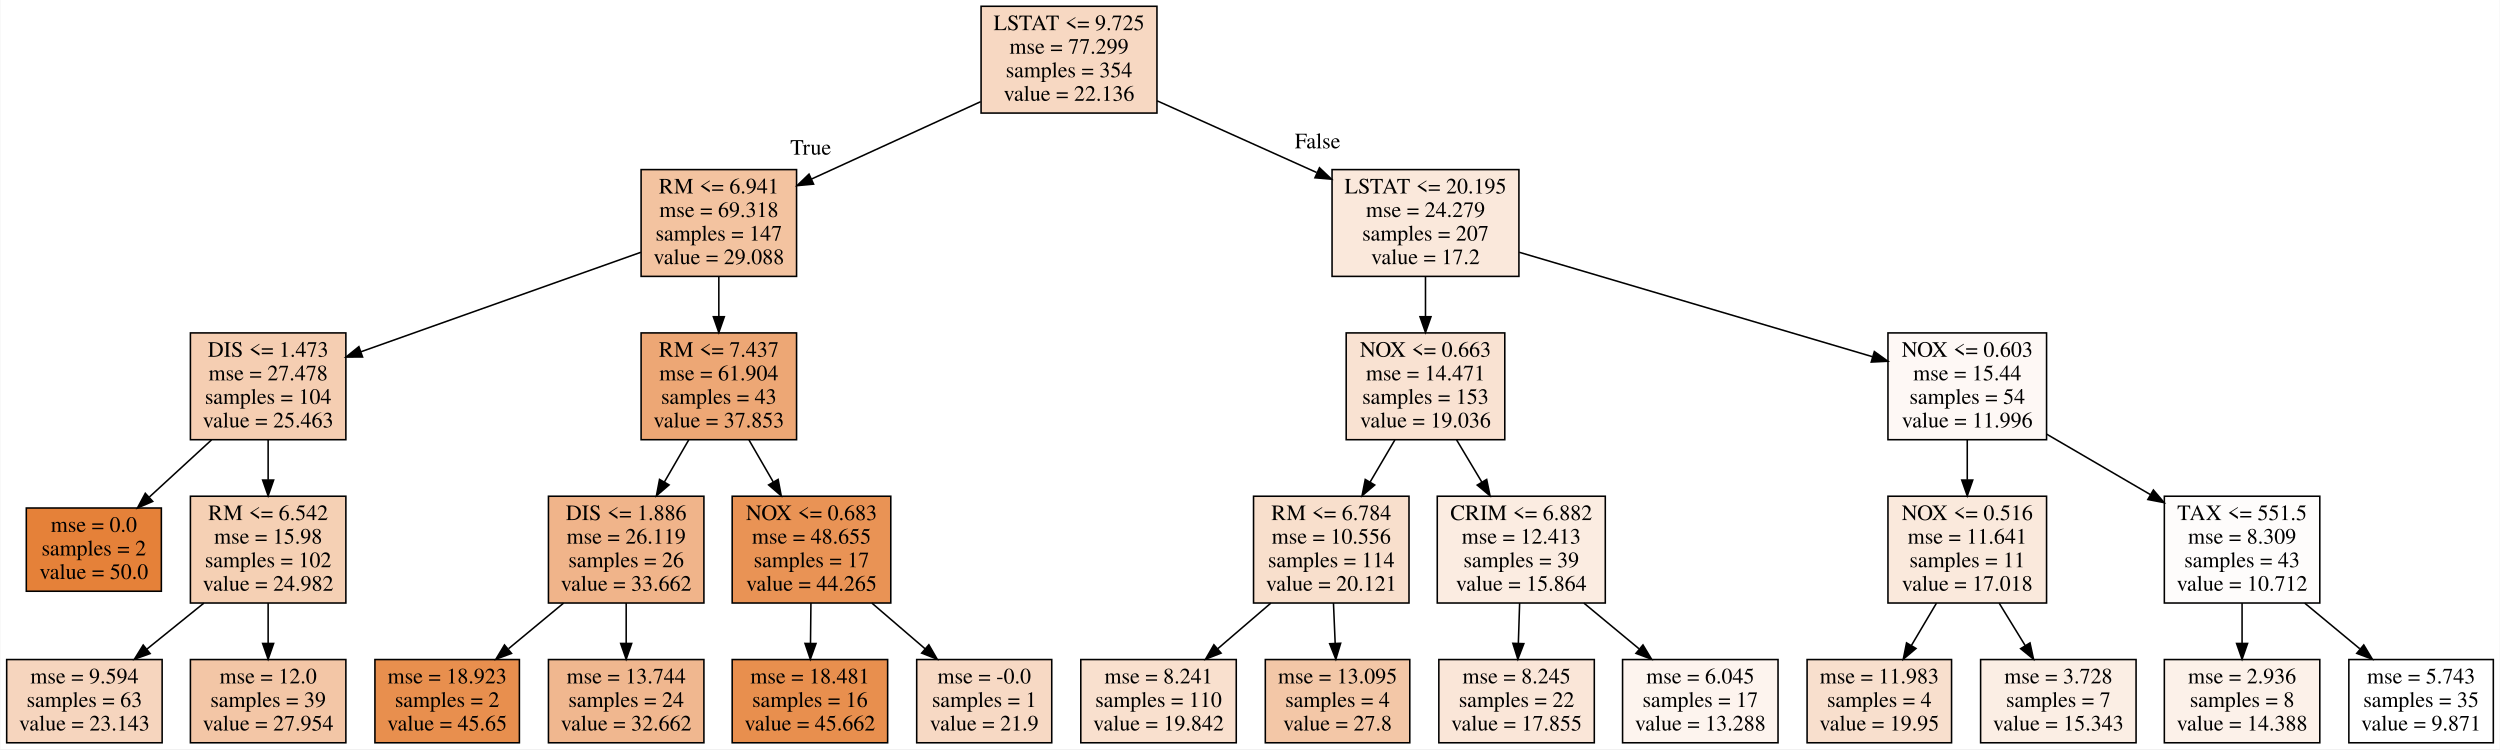
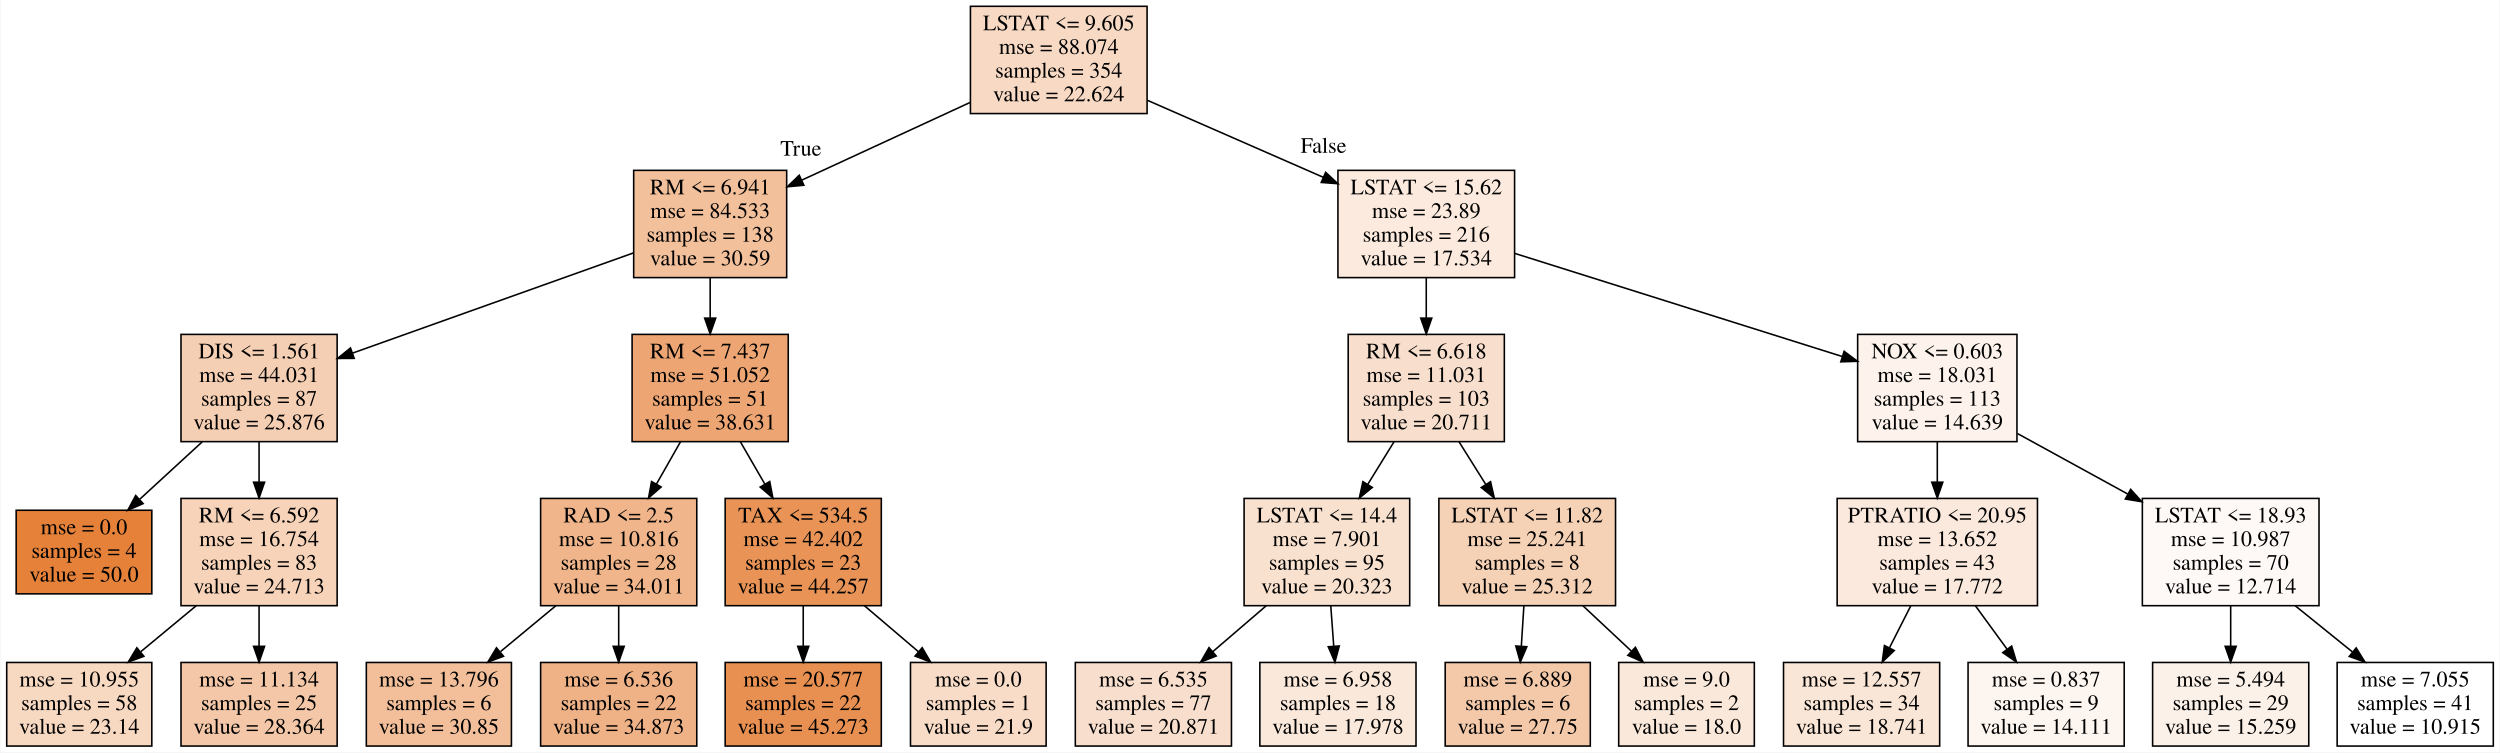
- <svg xmlns="http://www.w3.org/2000/svg" width="1592pt" height="477pt" viewBox="0.00 0.00 1591.50 477.00">
+ <svg xmlns="http://www.w3.org/2000/svg" width="1585pt" height="477pt" viewBox="0.00 0.00 1584.50 477.00">
  <g id="graph0" class="graph" transform="scale(1 1) rotate(0) translate(4 473)">
-     <polygon fill="white" stroke="transparent" points="-4,4 -4,-473 1587.5,-473 1587.5,4 -4,4" />
+     <polygon fill="white" stroke="transparent" points="-4,4 -4,-473 1580.5,-473 1580.5,4 -4,4" />
    <g id="node1" class="node">
-       <polygon fill="#f7d8c2" stroke="black" points="732.5,-469 620.5,-469 620.5,-401 732.5,-401 732.5,-469" />
-       <text text-anchor="middle" x="676.5" y="-453.8" font-family="Times,serif" font-size="14.00">LSTAT &lt;= 9.725</text>
-       <text text-anchor="middle" x="676.5" y="-438.8" font-family="Times,serif" font-size="14.00">mse = 77.299</text>
-       <text text-anchor="middle" x="676.5" y="-423.8" font-family="Times,serif" font-size="14.00">samples = 354</text>
-       <text text-anchor="middle" x="676.5" y="-408.8" font-family="Times,serif" font-size="14.00">value = 22.136</text>
+       <polygon fill="#f7d9c4" stroke="black" points="723,-469 611,-469 611,-401 723,-401 723,-469" />
+       <text text-anchor="middle" x="667" y="-453.8" font-family="Times,serif" font-size="14.00">LSTAT &lt;= 9.605</text>
+       <text text-anchor="middle" x="667" y="-438.8" font-family="Times,serif" font-size="14.00">mse = 88.074</text>
+       <text text-anchor="middle" x="667" y="-423.8" font-family="Times,serif" font-size="14.00">samples = 354</text>
+       <text text-anchor="middle" x="667" y="-408.8" font-family="Times,serif" font-size="14.00">value = 22.624</text>
    </g>
    <g id="node2" class="node">
-       <polygon fill="#f3c3a0" stroke="black" points="503,-365 404,-365 404,-297 503,-297 503,-365" />
-       <text text-anchor="middle" x="453.5" y="-349.8" font-family="Times,serif" font-size="14.00">RM &lt;= 6.941</text>
-       <text text-anchor="middle" x="453.5" y="-334.8" font-family="Times,serif" font-size="14.00">mse = 69.318</text>
-       <text text-anchor="middle" x="453.5" y="-319.8" font-family="Times,serif" font-size="14.00">samples = 147</text>
-       <text text-anchor="middle" x="453.5" y="-304.8" font-family="Times,serif" font-size="14.00">value = 29.088</text>
+       <polygon fill="#f2c09b" stroke="black" points="494.5,-365 397.5,-365 397.5,-297 494.5,-297 494.5,-365" />
+       <text text-anchor="middle" x="446" y="-349.8" font-family="Times,serif" font-size="14.00">RM &lt;= 6.941</text>
+       <text text-anchor="middle" x="446" y="-334.8" font-family="Times,serif" font-size="14.00">mse = 84.533</text>
+       <text text-anchor="middle" x="446" y="-319.8" font-family="Times,serif" font-size="14.00">samples = 138</text>
+       <text text-anchor="middle" x="446" y="-304.8" font-family="Times,serif" font-size="14.00">value = 30.59</text>
    </g>
    <g id="edge1" class="edge">
-       <path fill="none" stroke="black" d="M620.23,-408.26C587.32,-393.21 545.83,-374.23 512.47,-358.97" />
-       <polygon fill="black" stroke="black" points="513.84,-355.75 503.29,-354.78 510.93,-362.12 513.84,-355.75" />
-       <text text-anchor="middle" x="512.02" y="-374.5" font-family="Times,serif" font-size="14.00">True</text>
+       <path fill="none" stroke="black" d="M610.95,-408.13C578.22,-393.02 536.99,-374 503.94,-358.74" />
+       <polygon fill="black" stroke="black" points="505.4,-355.56 494.85,-354.55 502.47,-361.92 505.4,-355.56" />
+       <text text-anchor="middle" x="503.5" y="-374.31" font-family="Times,serif" font-size="14.00">True</text>
    </g>
    <g id="node15" class="node">
-       <polygon fill="#fae8db" stroke="black" points="963,-365 844,-365 844,-297 963,-297 963,-365" />
-       <text text-anchor="middle" x="903.5" y="-349.8" font-family="Times,serif" font-size="14.00">LSTAT &lt;= 20.195</text>
-       <text text-anchor="middle" x="903.5" y="-334.8" font-family="Times,serif" font-size="14.00">mse = 24.279</text>
-       <text text-anchor="middle" x="903.5" y="-319.8" font-family="Times,serif" font-size="14.00">samples = 207</text>
-       <text text-anchor="middle" x="903.5" y="-304.8" font-family="Times,serif" font-size="14.00">value = 17.2</text>
+       <polygon fill="#fbeadd" stroke="black" points="956,-365 844,-365 844,-297 956,-297 956,-365" />
+       <text text-anchor="middle" x="900" y="-349.8" font-family="Times,serif" font-size="14.00">LSTAT &lt;= 15.62</text>
+       <text text-anchor="middle" x="900" y="-334.8" font-family="Times,serif" font-size="14.00">mse = 23.89</text>
+       <text text-anchor="middle" x="900" y="-319.8" font-family="Times,serif" font-size="14.00">samples = 216</text>
+       <text text-anchor="middle" x="900" y="-304.8" font-family="Times,serif" font-size="14.00">value = 17.534</text>
    </g>
    <g id="edge14" class="edge">
-       <path fill="none" stroke="black" d="M732.61,-408.79C763.32,-394.99 801.64,-377.77 834.2,-363.14" />
-       <polygon fill="black" stroke="black" points="835.98,-366.18 843.67,-358.89 833.11,-359.79 835.98,-366.18" />
-       <text text-anchor="middle" x="834.79" y="-378.56" font-family="Times,serif" font-size="14.00">False</text>
+       <path fill="none" stroke="black" d="M723.11,-409.44C756.73,-394.72 799.63,-375.94 834.76,-360.56" />
+       <polygon fill="black" stroke="black" points="836.22,-363.74 843.98,-356.52 833.41,-357.33 836.22,-363.74" />
+       <text text-anchor="middle" x="834.87" y="-376.11" font-family="Times,serif" font-size="14.00">False</text>
    </g>
    <g id="node3" class="node">
-       <polygon fill="#f5ceb2" stroke="black" points="216,-261 117,-261 117,-193 216,-193 216,-261" />
-       <text text-anchor="middle" x="166.5" y="-245.8" font-family="Times,serif" font-size="14.00">DIS &lt;= 1.473</text>
-       <text text-anchor="middle" x="166.5" y="-230.8" font-family="Times,serif" font-size="14.00">mse = 27.478</text>
-       <text text-anchor="middle" x="166.5" y="-215.8" font-family="Times,serif" font-size="14.00">samples = 104</text>
-       <text text-anchor="middle" x="166.5" y="-200.8" font-family="Times,serif" font-size="14.00">value = 25.463</text>
+       <polygon fill="#f5cfb3" stroke="black" points="209.5,-261 110.5,-261 110.5,-193 209.5,-193 209.5,-261" />
+       <text text-anchor="middle" x="160" y="-245.8" font-family="Times,serif" font-size="14.00">DIS &lt;= 1.561</text>
+       <text text-anchor="middle" x="160" y="-230.8" font-family="Times,serif" font-size="14.00">mse = 44.031</text>
+       <text text-anchor="middle" x="160" y="-215.8" font-family="Times,serif" font-size="14.00">samples = 87</text>
+       <text text-anchor="middle" x="160" y="-200.8" font-family="Times,serif" font-size="14.00">value = 25.876</text>
    </g>
    <g id="edge2" class="edge">
-       <path fill="none" stroke="black" d="M403.84,-312.35C354.3,-294.74 278.19,-267.69 225.57,-249" />
-       <polygon fill="black" stroke="black" points="226.63,-245.66 216.04,-245.61 224.29,-252.25 226.63,-245.66" />
+       <path fill="none" stroke="black" d="M397.48,-312.7C348.27,-295.15 272.04,-267.96 219.28,-249.14" />
+       <polygon fill="black" stroke="black" points="220.31,-245.79 209.72,-245.73 217.96,-252.39 220.31,-245.79" />
    </g>
    <g id="node8" class="node">
-       <polygon fill="#eda775" stroke="black" points="503,-261 404,-261 404,-193 503,-193 503,-261" />
-       <text text-anchor="middle" x="453.5" y="-245.8" font-family="Times,serif" font-size="14.00">RM &lt;= 7.437</text>
-       <text text-anchor="middle" x="453.5" y="-230.8" font-family="Times,serif" font-size="14.00">mse = 61.904</text>
-       <text text-anchor="middle" x="453.5" y="-215.8" font-family="Times,serif" font-size="14.00">samples = 43</text>
-       <text text-anchor="middle" x="453.5" y="-200.8" font-family="Times,serif" font-size="14.00">value = 37.853</text>
+       <polygon fill="#eda673" stroke="black" points="495.5,-261 396.5,-261 396.5,-193 495.5,-193 495.5,-261" />
+       <text text-anchor="middle" x="446" y="-245.8" font-family="Times,serif" font-size="14.00">RM &lt;= 7.437</text>
+       <text text-anchor="middle" x="446" y="-230.8" font-family="Times,serif" font-size="14.00">mse = 51.052</text>
+       <text text-anchor="middle" x="446" y="-215.8" font-family="Times,serif" font-size="14.00">samples = 51</text>
+       <text text-anchor="middle" x="446" y="-200.8" font-family="Times,serif" font-size="14.00">value = 38.631</text>
    </g>
    <g id="edge7" class="edge">
-       <path fill="none" stroke="black" d="M453.5,-296.88C453.5,-288.78 453.5,-279.98 453.5,-271.47" />
-       <polygon fill="black" stroke="black" points="457,-271.3 453.5,-261.3 450,-271.3 457,-271.3" />
+       <path fill="none" stroke="black" d="M446,-296.88C446,-288.78 446,-279.98 446,-271.47" />
+       <polygon fill="black" stroke="black" points="449.5,-271.3 446,-261.3 442.5,-271.3 449.5,-271.3" />
    </g>
    <g id="node4" class="node">
-       <polygon fill="#e58139" stroke="black" points="98.5,-149.5 12.5,-149.5 12.5,-96.5 98.5,-96.5 98.5,-149.5" />
-       <text text-anchor="middle" x="55.5" y="-134.3" font-family="Times,serif" font-size="14.00">mse = 0.0</text>
-       <text text-anchor="middle" x="55.5" y="-119.3" font-family="Times,serif" font-size="14.00">samples = 2</text>
-       <text text-anchor="middle" x="55.5" y="-104.3" font-family="Times,serif" font-size="14.00">value = 50.0</text>
+       <polygon fill="#e58139" stroke="black" points="92,-149.5 6,-149.5 6,-96.5 92,-96.5 92,-149.5" />
+       <text text-anchor="middle" x="49" y="-134.3" font-family="Times,serif" font-size="14.00">mse = 0.0</text>
+       <text text-anchor="middle" x="49" y="-119.3" font-family="Times,serif" font-size="14.00">samples = 4</text>
+       <text text-anchor="middle" x="49" y="-104.3" font-family="Times,serif" font-size="14.00">value = 50.0</text>
    </g>
    <g id="edge3" class="edge">
-       <path fill="none" stroke="black" d="M130.46,-192.88C117.78,-181.23 103.54,-168.14 90.9,-156.53" />
-       <polygon fill="black" stroke="black" points="93,-153.71 83.27,-149.52 88.27,-158.86 93,-153.71" />
+       <path fill="none" stroke="black" d="M123.96,-192.88C111.28,-181.23 97.04,-168.14 84.4,-156.53" />
+       <polygon fill="black" stroke="black" points="86.5,-153.71 76.77,-149.52 81.77,-158.86 86.5,-153.71" />
    </g>
    <g id="node5" class="node">
-       <polygon fill="#f5d0b4" stroke="black" points="216,-157 117,-157 117,-89 216,-89 216,-157" />
-       <text text-anchor="middle" x="166.5" y="-141.8" font-family="Times,serif" font-size="14.00">RM &lt;= 6.542</text>
-       <text text-anchor="middle" x="166.5" y="-126.8" font-family="Times,serif" font-size="14.00">mse = 15.98</text>
-       <text text-anchor="middle" x="166.5" y="-111.8" font-family="Times,serif" font-size="14.00">samples = 102</text>
-       <text text-anchor="middle" x="166.5" y="-96.8" font-family="Times,serif" font-size="14.00">value = 24.982</text>
+       <polygon fill="#f6d3b9" stroke="black" points="209.5,-157 110.5,-157 110.5,-89 209.5,-89 209.5,-157" />
+       <text text-anchor="middle" x="160" y="-141.8" font-family="Times,serif" font-size="14.00">RM &lt;= 6.592</text>
+       <text text-anchor="middle" x="160" y="-126.8" font-family="Times,serif" font-size="14.00">mse = 16.754</text>
+       <text text-anchor="middle" x="160" y="-111.8" font-family="Times,serif" font-size="14.00">samples = 83</text>
+       <text text-anchor="middle" x="160" y="-96.8" font-family="Times,serif" font-size="14.00">value = 24.713</text>
    </g>
    <g id="edge4" class="edge">
-       <path fill="none" stroke="black" d="M166.5,-192.88C166.5,-184.78 166.5,-175.98 166.5,-167.47" />
-       <polygon fill="black" stroke="black" points="170,-167.3 166.5,-157.3 163,-167.3 170,-167.3" />
+       <path fill="none" stroke="black" d="M160,-192.88C160,-184.78 160,-175.98 160,-167.47" />
+       <polygon fill="black" stroke="black" points="163.5,-167.3 160,-157.3 156.5,-167.3 163.5,-167.3" />
    </g>
    <g id="node6" class="node">
-       <polygon fill="#f6d5be" stroke="black" points="99,-53 0,-53 0,0 99,0 99,-53" />
-       <text text-anchor="middle" x="49.5" y="-37.8" font-family="Times,serif" font-size="14.00">mse = 9.594</text>
-       <text text-anchor="middle" x="49.5" y="-22.8" font-family="Times,serif" font-size="14.00">samples = 63</text>
-       <text text-anchor="middle" x="49.5" y="-7.8" font-family="Times,serif" font-size="14.00">value = 23.143</text>
+       <polygon fill="#f7d8c1" stroke="black" points="92,-53 0,-53 0,0 92,0 92,-53" />
+       <text text-anchor="middle" x="46" y="-37.8" font-family="Times,serif" font-size="14.00">mse = 10.955</text>
+       <text text-anchor="middle" x="46" y="-22.8" font-family="Times,serif" font-size="14.00">samples = 58</text>
+       <text text-anchor="middle" x="46" y="-7.8" font-family="Times,serif" font-size="14.00">value = 23.14</text>
    </g>
    <g id="edge5" class="edge">
-       <path fill="none" stroke="black" d="M125.58,-88.95C113.8,-79.43 100.97,-69.07 89.26,-59.62" />
-       <polygon fill="black" stroke="black" points="91.34,-56.8 81.36,-53.24 86.94,-62.24 91.34,-56.8" />
+       <path fill="none" stroke="black" d="M120.13,-88.95C108.76,-79.53 96.39,-69.27 85.07,-59.89" />
+       <polygon fill="black" stroke="black" points="86.98,-56.92 77.05,-53.24 82.51,-62.31 86.98,-56.92" />
    </g>
    <g id="node7" class="node">
-       <polygon fill="#f3c6a6" stroke="black" points="216,-53 117,-53 117,0 216,0 216,-53" />
-       <text text-anchor="middle" x="166.5" y="-37.8" font-family="Times,serif" font-size="14.00">mse = 12.0</text>
-       <text text-anchor="middle" x="166.5" y="-22.8" font-family="Times,serif" font-size="14.00">samples = 39</text>
-       <text text-anchor="middle" x="166.5" y="-7.8" font-family="Times,serif" font-size="14.00">value = 27.954</text>
+       <polygon fill="#f3c7a7" stroke="black" points="209.5,-53 110.5,-53 110.5,0 209.5,0 209.5,-53" />
+       <text text-anchor="middle" x="160" y="-37.8" font-family="Times,serif" font-size="14.00">mse = 11.134</text>
+       <text text-anchor="middle" x="160" y="-22.8" font-family="Times,serif" font-size="14.00">samples = 25</text>
+       <text text-anchor="middle" x="160" y="-7.8" font-family="Times,serif" font-size="14.00">value = 28.364</text>
    </g>
    <g id="edge6" class="edge">
-       <path fill="none" stroke="black" d="M166.5,-88.95C166.5,-80.72 166.5,-71.85 166.5,-63.48" />
-       <polygon fill="black" stroke="black" points="170,-63.24 166.5,-53.24 163,-63.24 170,-63.24" />
+       <path fill="none" stroke="black" d="M160,-88.95C160,-80.72 160,-71.85 160,-63.48" />
+       <polygon fill="black" stroke="black" points="163.5,-63.24 160,-53.24 156.5,-63.24 163.5,-63.24" />
    </g>
    <g id="node9" class="node">
-       <polygon fill="#f0b48a" stroke="black" points="444,-157 345,-157 345,-89 444,-89 444,-157" />
-       <text text-anchor="middle" x="394.5" y="-141.8" font-family="Times,serif" font-size="14.00">DIS &lt;= 1.886</text>
-       <text text-anchor="middle" x="394.5" y="-126.8" font-family="Times,serif" font-size="14.00">mse = 26.119</text>
-       <text text-anchor="middle" x="394.5" y="-111.8" font-family="Times,serif" font-size="14.00">samples = 26</text>
-       <text text-anchor="middle" x="394.5" y="-96.8" font-family="Times,serif" font-size="14.00">value = 33.662</text>
+       <polygon fill="#f0b58a" stroke="black" points="437.5,-157 338.5,-157 338.5,-89 437.5,-89 437.5,-157" />
+       <text text-anchor="middle" x="388" y="-141.8" font-family="Times,serif" font-size="14.00">RAD &lt;= 2.5</text>
+       <text text-anchor="middle" x="388" y="-126.8" font-family="Times,serif" font-size="14.00">mse = 10.816</text>
+       <text text-anchor="middle" x="388" y="-111.8" font-family="Times,serif" font-size="14.00">samples = 28</text>
+       <text text-anchor="middle" x="388" y="-96.8" font-family="Times,serif" font-size="14.00">value = 34.011</text>
    </g>
    <g id="edge8" class="edge">
-       <path fill="none" stroke="black" d="M434.34,-192.88C429.4,-184.33 424.01,-175.01 418.84,-166.07" />
-       <polygon fill="black" stroke="black" points="421.8,-164.2 413.76,-157.3 415.74,-167.71 421.8,-164.2" />
+       <path fill="none" stroke="black" d="M427.17,-192.88C422.31,-184.33 417.01,-175.01 411.92,-166.07" />
+       <polygon fill="black" stroke="black" points="414.92,-164.26 406.93,-157.3 408.84,-167.72 414.92,-164.26" />
    </g>
    <g id="node12" class="node">
-       <polygon fill="#e99355" stroke="black" points="563,-157 462,-157 462,-89 563,-89 563,-157" />
-       <text text-anchor="middle" x="512.5" y="-141.8" font-family="Times,serif" font-size="14.00">NOX &lt;= 0.683</text>
-       <text text-anchor="middle" x="512.5" y="-126.8" font-family="Times,serif" font-size="14.00">mse = 48.655</text>
-       <text text-anchor="middle" x="512.5" y="-111.8" font-family="Times,serif" font-size="14.00">samples = 17</text>
-       <text text-anchor="middle" x="512.5" y="-96.8" font-family="Times,serif" font-size="14.00">value = 44.265</text>
+       <polygon fill="#e99456" stroke="black" points="554.5,-157 455.5,-157 455.5,-89 554.5,-89 554.5,-157" />
+       <text text-anchor="middle" x="505" y="-141.8" font-family="Times,serif" font-size="14.00">TAX &lt;= 534.5</text>
+       <text text-anchor="middle" x="505" y="-126.8" font-family="Times,serif" font-size="14.00">mse = 42.402</text>
+       <text text-anchor="middle" x="505" y="-111.8" font-family="Times,serif" font-size="14.00">samples = 23</text>
+       <text text-anchor="middle" x="505" y="-96.8" font-family="Times,serif" font-size="14.00">value = 44.257</text>
    </g>
    <g id="edge11" class="edge">
-       <path fill="none" stroke="black" d="M472.66,-192.88C477.6,-184.33 482.99,-175.01 488.16,-166.07" />
-       <polygon fill="black" stroke="black" points="491.26,-167.71 493.24,-157.3 485.2,-164.2 491.26,-167.71" />
+       <path fill="none" stroke="black" d="M465.16,-192.88C470.1,-184.33 475.49,-175.01 480.66,-166.07" />
+       <polygon fill="black" stroke="black" points="483.76,-167.71 485.74,-157.3 477.7,-164.2 483.76,-167.71" />
    </g>
    <g id="node10" class="node">
-       <polygon fill="#e88f4e" stroke="black" points="326.5,-53 234.5,-53 234.5,0 326.5,0 326.5,-53" />
-       <text text-anchor="middle" x="280.5" y="-37.8" font-family="Times,serif" font-size="14.00">mse = 18.923</text>
-       <text text-anchor="middle" x="280.5" y="-22.8" font-family="Times,serif" font-size="14.00">samples = 2</text>
-       <text text-anchor="middle" x="280.5" y="-7.8" font-family="Times,serif" font-size="14.00">value = 45.65</text>
+       <polygon fill="#f2bf9a" stroke="black" points="320,-53 228,-53 228,0 320,0 320,-53" />
+       <text text-anchor="middle" x="274" y="-37.8" font-family="Times,serif" font-size="14.00">mse = 13.796</text>
+       <text text-anchor="middle" x="274" y="-22.8" font-family="Times,serif" font-size="14.00">samples = 6</text>
+       <text text-anchor="middle" x="274" y="-7.8" font-family="Times,serif" font-size="14.00">value = 30.85</text>
    </g>
    <g id="edge9" class="edge">
-       <path fill="none" stroke="black" d="M354.63,-88.95C343.26,-79.53 330.89,-69.27 319.57,-59.89" />
-       <polygon fill="black" stroke="black" points="321.48,-56.92 311.55,-53.24 317.01,-62.31 321.48,-56.92" />
+       <path fill="none" stroke="black" d="M348.13,-88.95C336.76,-79.53 324.39,-69.27 313.07,-59.89" />
+       <polygon fill="black" stroke="black" points="314.98,-56.92 305.05,-53.24 310.51,-62.31 314.98,-56.92" />
    </g>
    <g id="node11" class="node">
-       <polygon fill="#f0b78f" stroke="black" points="444,-53 345,-53 345,0 444,0 444,-53" />
-       <text text-anchor="middle" x="394.5" y="-37.8" font-family="Times,serif" font-size="14.00">mse = 13.744</text>
-       <text text-anchor="middle" x="394.5" y="-22.8" font-family="Times,serif" font-size="14.00">samples = 24</text>
-       <text text-anchor="middle" x="394.5" y="-7.8" font-family="Times,serif" font-size="14.00">value = 32.662</text>
+       <polygon fill="#efb286" stroke="black" points="437.5,-53 338.5,-53 338.5,0 437.5,0 437.5,-53" />
+       <text text-anchor="middle" x="388" y="-37.8" font-family="Times,serif" font-size="14.00">mse = 6.536</text>
+       <text text-anchor="middle" x="388" y="-22.8" font-family="Times,serif" font-size="14.00">samples = 22</text>
+       <text text-anchor="middle" x="388" y="-7.8" font-family="Times,serif" font-size="14.00">value = 34.873</text>
    </g>
    <g id="edge10" class="edge">
-       <path fill="none" stroke="black" d="M394.5,-88.95C394.5,-80.72 394.5,-71.85 394.5,-63.48" />
-       <polygon fill="black" stroke="black" points="398,-63.24 394.5,-53.24 391,-63.24 398,-63.24" />
+       <path fill="none" stroke="black" d="M388,-88.95C388,-80.72 388,-71.85 388,-63.48" />
+       <polygon fill="black" stroke="black" points="391.5,-63.24 388,-53.24 384.5,-63.24 391.5,-63.24" />
    </g>
    <g id="node13" class="node">
-       <polygon fill="#e88f4e" stroke="black" points="561,-53 462,-53 462,0 561,0 561,-53" />
-       <text text-anchor="middle" x="511.5" y="-37.8" font-family="Times,serif" font-size="14.00">mse = 18.481</text>
-       <text text-anchor="middle" x="511.5" y="-22.8" font-family="Times,serif" font-size="14.00">samples = 16</text>
-       <text text-anchor="middle" x="511.5" y="-7.8" font-family="Times,serif" font-size="14.00">value = 45.662</text>
+       <polygon fill="#e89051" stroke="black" points="554.5,-53 455.5,-53 455.5,0 554.5,0 554.5,-53" />
+       <text text-anchor="middle" x="505" y="-37.8" font-family="Times,serif" font-size="14.00">mse = 20.577</text>
+       <text text-anchor="middle" x="505" y="-22.8" font-family="Times,serif" font-size="14.00">samples = 22</text>
+       <text text-anchor="middle" x="505" y="-7.8" font-family="Times,serif" font-size="14.00">value = 45.273</text>
    </g>
    <g id="edge12" class="edge">
-       <path fill="none" stroke="black" d="M512.15,-88.95C512.06,-80.72 511.97,-71.85 511.88,-63.48" />
-       <polygon fill="black" stroke="black" points="515.38,-63.2 511.77,-53.24 508.38,-63.27 515.38,-63.2" />
+       <path fill="none" stroke="black" d="M505,-88.95C505,-80.72 505,-71.85 505,-63.48" />
+       <polygon fill="black" stroke="black" points="508.5,-63.24 505,-53.24 501.5,-63.24 508.5,-63.24" />
    </g>
    <g id="node14" class="node">
-       <polygon fill="#f7d9c4" stroke="black" points="665.5,-53 579.5,-53 579.5,0 665.5,0 665.5,-53" />
-       <text text-anchor="middle" x="622.5" y="-37.8" font-family="Times,serif" font-size="14.00">mse = -0.0</text>
-       <text text-anchor="middle" x="622.5" y="-22.8" font-family="Times,serif" font-size="14.00">samples = 1</text>
-       <text text-anchor="middle" x="622.5" y="-7.8" font-family="Times,serif" font-size="14.00">value = 21.9</text>
+       <polygon fill="#f8dcc7" stroke="black" points="659,-53 573,-53 573,0 659,0 659,-53" />
+       <text text-anchor="middle" x="616" y="-37.8" font-family="Times,serif" font-size="14.00">mse = 0.0</text>
+       <text text-anchor="middle" x="616" y="-22.8" font-family="Times,serif" font-size="14.00">samples = 1</text>
+       <text text-anchor="middle" x="616" y="-7.8" font-family="Times,serif" font-size="14.00">value = 21.9</text>
    </g>
    <g id="edge13" class="edge">
-       <path fill="none" stroke="black" d="M550.97,-88.95C561.94,-79.53 573.88,-69.27 584.8,-59.89" />
-       <polygon fill="black" stroke="black" points="587.24,-62.41 592.54,-53.24 582.68,-57.1 587.24,-62.41" />
+       <path fill="none" stroke="black" d="M543.82,-88.95C554.89,-79.53 566.93,-69.27 577.95,-59.89" />
+       <polygon fill="black" stroke="black" points="580.42,-62.38 585.77,-53.24 575.89,-57.05 580.42,-62.38" />
    </g>
    <g id="node16" class="node">
-       <polygon fill="#f9e2d2" stroke="black" points="954,-261 853,-261 853,-193 954,-193 954,-261" />
-       <text text-anchor="middle" x="903.5" y="-245.8" font-family="Times,serif" font-size="14.00">NOX &lt;= 0.663</text>
-       <text text-anchor="middle" x="903.5" y="-230.8" font-family="Times,serif" font-size="14.00">mse = 14.471</text>
-       <text text-anchor="middle" x="903.5" y="-215.8" font-family="Times,serif" font-size="14.00">samples = 153</text>
-       <text text-anchor="middle" x="903.5" y="-200.8" font-family="Times,serif" font-size="14.00">value = 19.036</text>
+       <polygon fill="#f8dfcd" stroke="black" points="949.5,-261 850.5,-261 850.5,-193 949.5,-193 949.5,-261" />
+       <text text-anchor="middle" x="900" y="-245.8" font-family="Times,serif" font-size="14.00">RM &lt;= 6.618</text>
+       <text text-anchor="middle" x="900" y="-230.8" font-family="Times,serif" font-size="14.00">mse = 11.031</text>
+       <text text-anchor="middle" x="900" y="-215.8" font-family="Times,serif" font-size="14.00">samples = 103</text>
+       <text text-anchor="middle" x="900" y="-200.8" font-family="Times,serif" font-size="14.00">value = 20.711</text>
    </g>
    <g id="edge15" class="edge">
-       <path fill="none" stroke="black" d="M903.5,-296.88C903.5,-288.78 903.5,-279.98 903.5,-271.47" />
-       <polygon fill="black" stroke="black" points="907,-271.3 903.5,-261.3 900,-271.3 907,-271.3" />
+       <path fill="none" stroke="black" d="M900,-296.88C900,-288.78 900,-279.98 900,-271.47" />
+       <polygon fill="black" stroke="black" points="903.5,-271.3 900,-261.3 896.5,-271.3 903.5,-271.3" />
    </g>
    <g id="node23" class="node">
-       <polygon fill="#fef8f5" stroke="black" points="1299,-261 1198,-261 1198,-193 1299,-193 1299,-261" />
-       <text text-anchor="middle" x="1248.5" y="-245.8" font-family="Times,serif" font-size="14.00">NOX &lt;= 0.603</text>
-       <text text-anchor="middle" x="1248.5" y="-230.8" font-family="Times,serif" font-size="14.00">mse = 15.44</text>
-       <text text-anchor="middle" x="1248.5" y="-215.8" font-family="Times,serif" font-size="14.00">samples = 54</text>
-       <text text-anchor="middle" x="1248.5" y="-200.8" font-family="Times,serif" font-size="14.00">value = 11.996</text>
+       <polygon fill="#fdf3ec" stroke="black" points="1274.5,-261 1173.5,-261 1173.5,-193 1274.5,-193 1274.5,-261" />
+       <text text-anchor="middle" x="1224" y="-245.8" font-family="Times,serif" font-size="14.00">NOX &lt;= 0.603</text>
+       <text text-anchor="middle" x="1224" y="-230.8" font-family="Times,serif" font-size="14.00">mse = 18.031</text>
+       <text text-anchor="middle" x="1224" y="-215.8" font-family="Times,serif" font-size="14.00">samples = 113</text>
+       <text text-anchor="middle" x="1224" y="-200.8" font-family="Times,serif" font-size="14.00">value = 14.639</text>
    </g>
    <g id="edge22" class="edge">
-       <path fill="none" stroke="black" d="M963.2,-312.35C1026.17,-293.73 1124.87,-264.55 1188.1,-245.86" />
-       <polygon fill="black" stroke="black" points="1189.34,-249.14 1197.94,-242.95 1187.35,-242.43 1189.34,-249.14" />
+       <path fill="none" stroke="black" d="M956.07,-312.35C1014.06,-294.09 1104.3,-265.68 1163.77,-246.96" />
+       <polygon fill="black" stroke="black" points="1164.92,-250.27 1173.41,-243.93 1162.82,-243.59 1164.92,-250.27" />
    </g>
    <g id="node17" class="node">
-       <polygon fill="#f8dfcc" stroke="black" points="893,-157 794,-157 794,-89 893,-89 893,-157" />
-       <text text-anchor="middle" x="843.5" y="-141.8" font-family="Times,serif" font-size="14.00">RM &lt;= 6.784</text>
-       <text text-anchor="middle" x="843.5" y="-126.8" font-family="Times,serif" font-size="14.00">mse = 10.556</text>
-       <text text-anchor="middle" x="843.5" y="-111.8" font-family="Times,serif" font-size="14.00">samples = 114</text>
-       <text text-anchor="middle" x="843.5" y="-96.8" font-family="Times,serif" font-size="14.00">value = 20.121</text>
+       <polygon fill="#f9e1cf" stroke="black" points="889.5,-157 784.5,-157 784.5,-89 889.5,-89 889.5,-157" />
+       <text text-anchor="middle" x="837" y="-141.8" font-family="Times,serif" font-size="14.00">LSTAT &lt;= 14.4</text>
+       <text text-anchor="middle" x="837" y="-126.8" font-family="Times,serif" font-size="14.00">mse = 7.901</text>
+       <text text-anchor="middle" x="837" y="-111.8" font-family="Times,serif" font-size="14.00">samples = 95</text>
+       <text text-anchor="middle" x="837" y="-96.8" font-family="Times,serif" font-size="14.00">value = 20.323</text>
    </g>
    <g id="edge16" class="edge">
-       <path fill="none" stroke="black" d="M884.02,-192.88C878.99,-184.33 873.51,-175.01 868.25,-166.07" />
-       <polygon fill="black" stroke="black" points="871.17,-164.14 863.09,-157.3 865.14,-167.69 871.17,-164.14" />
+       <path fill="none" stroke="black" d="M879.55,-192.88C874.26,-184.33 868.51,-175.01 862.99,-166.07" />
+       <polygon fill="black" stroke="black" points="865.8,-163.97 857.57,-157.3 859.84,-167.65 865.8,-163.97" />
    </g>
    <g id="node20" class="node">
-       <polygon fill="#fbece1" stroke="black" points="1018,-157 911,-157 911,-89 1018,-89 1018,-157" />
-       <text text-anchor="middle" x="964.5" y="-141.8" font-family="Times,serif" font-size="14.00">CRIM &lt;= 6.882</text>
-       <text text-anchor="middle" x="964.5" y="-126.8" font-family="Times,serif" font-size="14.00">mse = 12.413</text>
-       <text text-anchor="middle" x="964.5" y="-111.8" font-family="Times,serif" font-size="14.00">samples = 39</text>
-       <text text-anchor="middle" x="964.5" y="-96.8" font-family="Times,serif" font-size="14.00">value = 15.864</text>
+       <polygon fill="#f5d1b6" stroke="black" points="1020,-157 908,-157 908,-89 1020,-89 1020,-157" />
+       <text text-anchor="middle" x="964" y="-141.8" font-family="Times,serif" font-size="14.00">LSTAT &lt;= 11.82</text>
+       <text text-anchor="middle" x="964" y="-126.8" font-family="Times,serif" font-size="14.00">mse = 25.241</text>
+       <text text-anchor="middle" x="964" y="-111.8" font-family="Times,serif" font-size="14.00">samples = 8</text>
+       <text text-anchor="middle" x="964" y="-96.8" font-family="Times,serif" font-size="14.00">value = 25.312</text>
    </g>
    <g id="edge19" class="edge">
-       <path fill="none" stroke="black" d="M923.3,-192.88C928.42,-184.33 933.99,-175.01 939.34,-166.07" />
-       <polygon fill="black" stroke="black" points="942.46,-167.68 944.59,-157.3 936.45,-164.09 942.46,-167.68" />
+       <path fill="none" stroke="black" d="M920.78,-192.88C926.2,-184.24 932.11,-174.82 937.78,-165.79" />
+       <polygon fill="black" stroke="black" points="940.76,-167.63 943.11,-157.3 934.83,-163.91 940.76,-167.63" />
    </g>
    <g id="node18" class="node">
-       <polygon fill="#f9e0ce" stroke="black" points="783,-53 684,-53 684,0 783,0 783,-53" />
-       <text text-anchor="middle" x="733.5" y="-37.8" font-family="Times,serif" font-size="14.00">mse = 8.241</text>
-       <text text-anchor="middle" x="733.5" y="-22.8" font-family="Times,serif" font-size="14.00">samples = 110</text>
-       <text text-anchor="middle" x="733.5" y="-7.8" font-family="Times,serif" font-size="14.00">value = 19.842</text>
+       <polygon fill="#f8dfcd" stroke="black" points="776.5,-53 677.5,-53 677.5,0 776.5,0 776.5,-53" />
+       <text text-anchor="middle" x="727" y="-37.8" font-family="Times,serif" font-size="14.00">mse = 6.535</text>
+       <text text-anchor="middle" x="727" y="-22.8" font-family="Times,serif" font-size="14.00">samples = 77</text>
+       <text text-anchor="middle" x="727" y="-7.8" font-family="Times,serif" font-size="14.00">value = 20.871</text>
    </g>
    <g id="edge17" class="edge">
-       <path fill="none" stroke="black" d="M805.03,-88.95C794.06,-79.53 782.12,-69.27 771.2,-59.89" />
-       <polygon fill="black" stroke="black" points="773.32,-57.1 763.46,-53.24 768.76,-62.41 773.32,-57.1" />
+       <path fill="none" stroke="black" d="M798.53,-88.95C787.56,-79.53 775.62,-69.27 764.7,-59.89" />
+       <polygon fill="black" stroke="black" points="766.82,-57.1 756.96,-53.24 762.26,-62.41 766.82,-57.1" />
    </g>
    <g id="node19" class="node">
-       <polygon fill="#f3c7a7" stroke="black" points="893.5,-53 801.5,-53 801.5,0 893.5,0 893.5,-53" />
-       <text text-anchor="middle" x="847.5" y="-37.8" font-family="Times,serif" font-size="14.00">mse = 13.095</text>
-       <text text-anchor="middle" x="847.5" y="-22.8" font-family="Times,serif" font-size="14.00">samples = 4</text>
-       <text text-anchor="middle" x="847.5" y="-7.8" font-family="Times,serif" font-size="14.00">value = 27.8</text>
+       <polygon fill="#fae8db" stroke="black" points="893.5,-53 794.5,-53 794.5,0 893.5,0 893.5,-53" />
+       <text text-anchor="middle" x="844" y="-37.8" font-family="Times,serif" font-size="14.00">mse = 6.958</text>
+       <text text-anchor="middle" x="844" y="-22.8" font-family="Times,serif" font-size="14.00">samples = 18</text>
+       <text text-anchor="middle" x="844" y="-7.8" font-family="Times,serif" font-size="14.00">value = 17.978</text>
    </g>
    <g id="edge18" class="edge">
-       <path fill="none" stroke="black" d="M844.9,-88.95C845.25,-80.72 845.62,-71.85 845.98,-63.48" />
-       <polygon fill="black" stroke="black" points="849.48,-63.38 846.41,-53.24 842.49,-63.08 849.48,-63.38" />
+       <path fill="none" stroke="black" d="M839.45,-88.95C840.06,-80.72 840.71,-71.85 841.33,-63.48" />
+       <polygon fill="black" stroke="black" points="844.85,-63.47 842.09,-53.24 837.86,-62.95 844.85,-63.47" />
    </g>
    <g id="node21" class="node">
-       <polygon fill="#fae6d8" stroke="black" points="1011,-53 912,-53 912,0 1011,0 1011,-53" />
-       <text text-anchor="middle" x="961.5" y="-37.8" font-family="Times,serif" font-size="14.00">mse = 8.245</text>
-       <text text-anchor="middle" x="961.5" y="-22.8" font-family="Times,serif" font-size="14.00">samples = 22</text>
-       <text text-anchor="middle" x="961.5" y="-7.8" font-family="Times,serif" font-size="14.00">value = 17.855</text>
+       <polygon fill="#f4c9aa" stroke="black" points="1004,-53 912,-53 912,0 1004,0 1004,-53" />
+       <text text-anchor="middle" x="958" y="-37.8" font-family="Times,serif" font-size="14.00">mse = 6.889</text>
+       <text text-anchor="middle" x="958" y="-22.8" font-family="Times,serif" font-size="14.00">samples = 6</text>
+       <text text-anchor="middle" x="958" y="-7.8" font-family="Times,serif" font-size="14.00">value = 27.75</text>
    </g>
    <g id="edge20" class="edge">
-       <path fill="none" stroke="black" d="M963.45,-88.95C963.19,-80.72 962.91,-71.85 962.64,-63.48" />
-       <polygon fill="black" stroke="black" points="966.13,-63.12 962.32,-53.24 959.14,-63.34 966.13,-63.12" />
+       <path fill="none" stroke="black" d="M961.9,-88.95C961.38,-80.72 960.82,-71.85 960.28,-63.48" />
+       <polygon fill="black" stroke="black" points="963.76,-62.99 959.63,-53.24 956.77,-63.44 963.76,-62.99" />
    </g>
    <g id="node22" class="node">
-       <polygon fill="#fdf4ee" stroke="black" points="1128,-53 1029,-53 1029,0 1128,0 1128,-53" />
-       <text text-anchor="middle" x="1078.5" y="-37.8" font-family="Times,serif" font-size="14.00">mse = 6.045</text>
-       <text text-anchor="middle" x="1078.5" y="-22.8" font-family="Times,serif" font-size="14.00">samples = 17</text>
-       <text text-anchor="middle" x="1078.5" y="-7.8" font-family="Times,serif" font-size="14.00">value = 13.288</text>
+       <polygon fill="#fae8db" stroke="black" points="1108,-53 1022,-53 1022,0 1108,0 1108,-53" />
+       <text text-anchor="middle" x="1065" y="-37.8" font-family="Times,serif" font-size="14.00">mse = 9.0</text>
+       <text text-anchor="middle" x="1065" y="-22.8" font-family="Times,serif" font-size="14.00">samples = 2</text>
+       <text text-anchor="middle" x="1065" y="-7.8" font-family="Times,serif" font-size="14.00">value = 18.0</text>
    </g>
    <g id="edge21" class="edge">
-       <path fill="none" stroke="black" d="M1004.37,-88.95C1015.74,-79.53 1028.11,-69.27 1039.43,-59.89" />
-       <polygon fill="black" stroke="black" points="1041.99,-62.31 1047.45,-53.24 1037.52,-56.92 1041.99,-62.31" />
+       <path fill="none" stroke="black" d="M999.32,-88.95C1009.3,-79.62 1020.14,-69.47 1030.09,-60.16" />
+       <polygon fill="black" stroke="black" points="1032.58,-62.62 1037.49,-53.24 1027.8,-57.51 1032.58,-62.62" />
    </g>
    <g id="node24" class="node">
-       <polygon fill="#fae9dc" stroke="black" points="1299,-157 1198,-157 1198,-89 1299,-89 1299,-157" />
-       <text text-anchor="middle" x="1248.5" y="-141.8" font-family="Times,serif" font-size="14.00">NOX &lt;= 0.516</text>
-       <text text-anchor="middle" x="1248.5" y="-126.8" font-family="Times,serif" font-size="14.00">mse = 11.641</text>
-       <text text-anchor="middle" x="1248.5" y="-111.8" font-family="Times,serif" font-size="14.00">samples = 11</text>
-       <text text-anchor="middle" x="1248.5" y="-96.8" font-family="Times,serif" font-size="14.00">value = 17.018</text>
+       <polygon fill="#fae9dc" stroke="black" points="1287.5,-157 1160.5,-157 1160.5,-89 1287.5,-89 1287.5,-157" />
+       <text text-anchor="middle" x="1224" y="-141.8" font-family="Times,serif" font-size="14.00">PTRATIO &lt;= 20.95</text>
+       <text text-anchor="middle" x="1224" y="-126.8" font-family="Times,serif" font-size="14.00">mse = 13.652</text>
+       <text text-anchor="middle" x="1224" y="-111.8" font-family="Times,serif" font-size="14.00">samples = 43</text>
+       <text text-anchor="middle" x="1224" y="-96.8" font-family="Times,serif" font-size="14.00">value = 17.772</text>
    </g>
    <g id="edge23" class="edge">
-       <path fill="none" stroke="black" d="M1248.5,-192.88C1248.5,-184.78 1248.5,-175.98 1248.5,-167.47" />
-       <polygon fill="black" stroke="black" points="1252,-167.3 1248.5,-157.3 1245,-167.3 1252,-167.3" />
+       <path fill="none" stroke="black" d="M1224,-192.88C1224,-184.78 1224,-175.98 1224,-167.47" />
+       <polygon fill="black" stroke="black" points="1227.5,-167.3 1224,-157.3 1220.5,-167.3 1227.5,-167.3" />
    </g>
    <g id="node27" class="node">
-       <polygon fill="#fefcfb" stroke="black" points="1473,-157 1374,-157 1374,-89 1473,-89 1473,-157" />
-       <text text-anchor="middle" x="1423.5" y="-141.8" font-family="Times,serif" font-size="14.00">TAX &lt;= 551.5</text>
-       <text text-anchor="middle" x="1423.5" y="-126.8" font-family="Times,serif" font-size="14.00">mse = 8.309</text>
-       <text text-anchor="middle" x="1423.5" y="-111.8" font-family="Times,serif" font-size="14.00">samples = 43</text>
-       <text text-anchor="middle" x="1423.5" y="-96.8" font-family="Times,serif" font-size="14.00">value = 10.712</text>
+       <polygon fill="#fef9f6" stroke="black" points="1466,-157 1354,-157 1354,-89 1466,-89 1466,-157" />
+       <text text-anchor="middle" x="1410" y="-141.8" font-family="Times,serif" font-size="14.00">LSTAT &lt;= 18.93</text>
+       <text text-anchor="middle" x="1410" y="-126.8" font-family="Times,serif" font-size="14.00">mse = 10.987</text>
+       <text text-anchor="middle" x="1410" y="-111.8" font-family="Times,serif" font-size="14.00">samples = 70</text>
+       <text text-anchor="middle" x="1410" y="-96.8" font-family="Times,serif" font-size="14.00">value = 12.714</text>
    </g>
    <g id="edge26" class="edge">
-       <path fill="none" stroke="black" d="M1299.12,-196.5C1319.79,-184.45 1343.82,-170.44 1365.22,-157.97" />
-       <polygon fill="black" stroke="black" points="1367.03,-160.97 1373.9,-152.91 1363.5,-154.92 1367.03,-160.97" />
+       <path fill="none" stroke="black" d="M1274.83,-198.13C1296.38,-186.31 1321.77,-172.38 1344.69,-159.81" />
+       <polygon fill="black" stroke="black" points="1346.59,-162.77 1353.67,-154.89 1343.22,-156.63 1346.59,-162.77" />
    </g>
    <g id="node25" class="node">
-       <polygon fill="#f8dfcd" stroke="black" points="1238.5,-53 1146.5,-53 1146.5,0 1238.5,0 1238.5,-53" />
-       <text text-anchor="middle" x="1192.5" y="-37.8" font-family="Times,serif" font-size="14.00">mse = 11.983</text>
-       <text text-anchor="middle" x="1192.5" y="-22.8" font-family="Times,serif" font-size="14.00">samples = 4</text>
-       <text text-anchor="middle" x="1192.5" y="-7.8" font-family="Times,serif" font-size="14.00">value = 19.95</text>
+       <polygon fill="#fae6d7" stroke="black" points="1225.5,-53 1126.5,-53 1126.5,0 1225.5,0 1225.5,-53" />
+       <text text-anchor="middle" x="1176" y="-37.8" font-family="Times,serif" font-size="14.00">mse = 12.557</text>
+       <text text-anchor="middle" x="1176" y="-22.8" font-family="Times,serif" font-size="14.00">samples = 34</text>
+       <text text-anchor="middle" x="1176" y="-7.8" font-family="Times,serif" font-size="14.00">value = 18.741</text>
    </g>
    <g id="edge24" class="edge">
-       <path fill="none" stroke="black" d="M1228.91,-88.95C1223.76,-80.26 1218.2,-70.86 1213,-62.09" />
-       <polygon fill="black" stroke="black" points="1215.86,-60.06 1207.75,-53.24 1209.84,-63.62 1215.86,-60.06" />
+       <path fill="none" stroke="black" d="M1207.21,-88.95C1202.84,-80.35 1198.12,-71.06 1193.71,-62.37" />
+       <polygon fill="black" stroke="black" points="1196.72,-60.57 1189.07,-53.24 1190.48,-63.74 1196.72,-60.57" />
    </g>
    <g id="node26" class="node">
-       <polygon fill="#fbeee4" stroke="black" points="1356,-53 1257,-53 1257,0 1356,0 1356,-53" />
-       <text text-anchor="middle" x="1306.5" y="-37.8" font-family="Times,serif" font-size="14.00">mse = 3.728</text>
-       <text text-anchor="middle" x="1306.5" y="-22.8" font-family="Times,serif" font-size="14.00">samples = 7</text>
-       <text text-anchor="middle" x="1306.5" y="-7.8" font-family="Times,serif" font-size="14.00">value = 15.343</text>
+       <polygon fill="#fdf5ef" stroke="black" points="1342.5,-53 1243.5,-53 1243.5,0 1342.5,0 1342.5,-53" />
+       <text text-anchor="middle" x="1293" y="-37.8" font-family="Times,serif" font-size="14.00">mse = 0.837</text>
+       <text text-anchor="middle" x="1293" y="-22.8" font-family="Times,serif" font-size="14.00">samples = 9</text>
+       <text text-anchor="middle" x="1293" y="-7.8" font-family="Times,serif" font-size="14.00">value = 14.111</text>
    </g>
    <g id="edge25" class="edge">
-       <path fill="none" stroke="black" d="M1268.79,-88.95C1274.18,-80.17 1280.01,-70.66 1285.44,-61.82" />
-       <polygon fill="black" stroke="black" points="1288.46,-63.59 1290.7,-53.24 1282.49,-59.93 1288.46,-63.59" />
+       <path fill="none" stroke="black" d="M1248.13,-88.95C1254.61,-80.07 1261.63,-70.46 1268.15,-61.54" />
+       <polygon fill="black" stroke="black" points="1271.14,-63.38 1274.21,-53.24 1265.48,-59.25 1271.14,-63.38" />
    </g>
    <g id="node28" class="node">
-       <polygon fill="#fcf1e9" stroke="black" points="1473,-53 1374,-53 1374,0 1473,0 1473,-53" />
-       <text text-anchor="middle" x="1423.5" y="-37.8" font-family="Times,serif" font-size="14.00">mse = 2.936</text>
-       <text text-anchor="middle" x="1423.5" y="-22.8" font-family="Times,serif" font-size="14.00">samples = 8</text>
-       <text text-anchor="middle" x="1423.5" y="-7.8" font-family="Times,serif" font-size="14.00">value = 14.388</text>
+       <polygon fill="#fcf1e9" stroke="black" points="1459.5,-53 1360.5,-53 1360.5,0 1459.5,0 1459.5,-53" />
+       <text text-anchor="middle" x="1410" y="-37.8" font-family="Times,serif" font-size="14.00">mse = 5.494</text>
+       <text text-anchor="middle" x="1410" y="-22.8" font-family="Times,serif" font-size="14.00">samples = 29</text>
+       <text text-anchor="middle" x="1410" y="-7.8" font-family="Times,serif" font-size="14.00">value = 15.259</text>
    </g>
    <g id="edge27" class="edge">
-       <path fill="none" stroke="black" d="M1423.5,-88.95C1423.5,-80.72 1423.5,-71.85 1423.5,-63.48" />
-       <polygon fill="black" stroke="black" points="1427,-63.24 1423.5,-53.24 1420,-63.24 1427,-63.24" />
+       <path fill="none" stroke="black" d="M1410,-88.95C1410,-80.72 1410,-71.85 1410,-63.48" />
+       <polygon fill="black" stroke="black" points="1413.5,-63.24 1410,-53.24 1406.5,-63.24 1413.5,-63.24" />
    </g>
    <g id="node29" class="node">
-       <polygon fill="#ffffff" stroke="black" points="1583.5,-53 1491.5,-53 1491.5,0 1583.5,0 1583.5,-53" />
-       <text text-anchor="middle" x="1537.5" y="-37.8" font-family="Times,serif" font-size="14.00">mse = 5.743</text>
-       <text text-anchor="middle" x="1537.5" y="-22.8" font-family="Times,serif" font-size="14.00">samples = 35</text>
-       <text text-anchor="middle" x="1537.5" y="-7.8" font-family="Times,serif" font-size="14.00">value = 9.871</text>
+       <polygon fill="#ffffff" stroke="black" points="1576.5,-53 1477.5,-53 1477.5,0 1576.5,0 1576.5,-53" />
+       <text text-anchor="middle" x="1527" y="-37.8" font-family="Times,serif" font-size="14.00">mse = 7.055</text>
+       <text text-anchor="middle" x="1527" y="-22.8" font-family="Times,serif" font-size="14.00">samples = 41</text>
+       <text text-anchor="middle" x="1527" y="-7.8" font-family="Times,serif" font-size="14.00">value = 10.915</text>
    </g>
    <g id="edge28" class="edge">
-       <path fill="none" stroke="black" d="M1463.37,-88.95C1474.74,-79.53 1487.11,-69.27 1498.43,-59.89" />
-       <polygon fill="black" stroke="black" points="1500.99,-62.31 1506.45,-53.24 1496.52,-56.92 1500.99,-62.31" />
+       <path fill="none" stroke="black" d="M1450.92,-88.95C1462.7,-79.43 1475.53,-69.07 1487.24,-59.62" />
+       <polygon fill="black" stroke="black" points="1489.56,-62.24 1495.14,-53.24 1485.16,-56.8 1489.56,-62.24" />
    </g>
  </g>
</svg>
